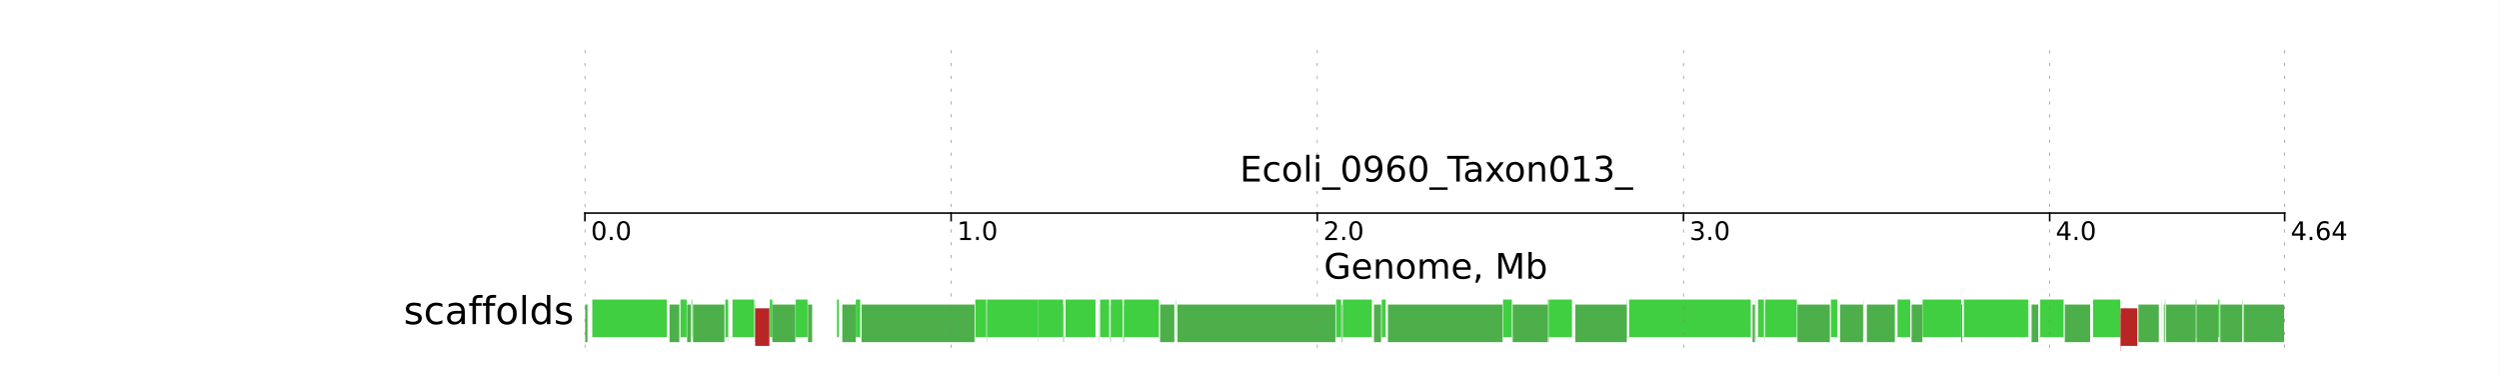
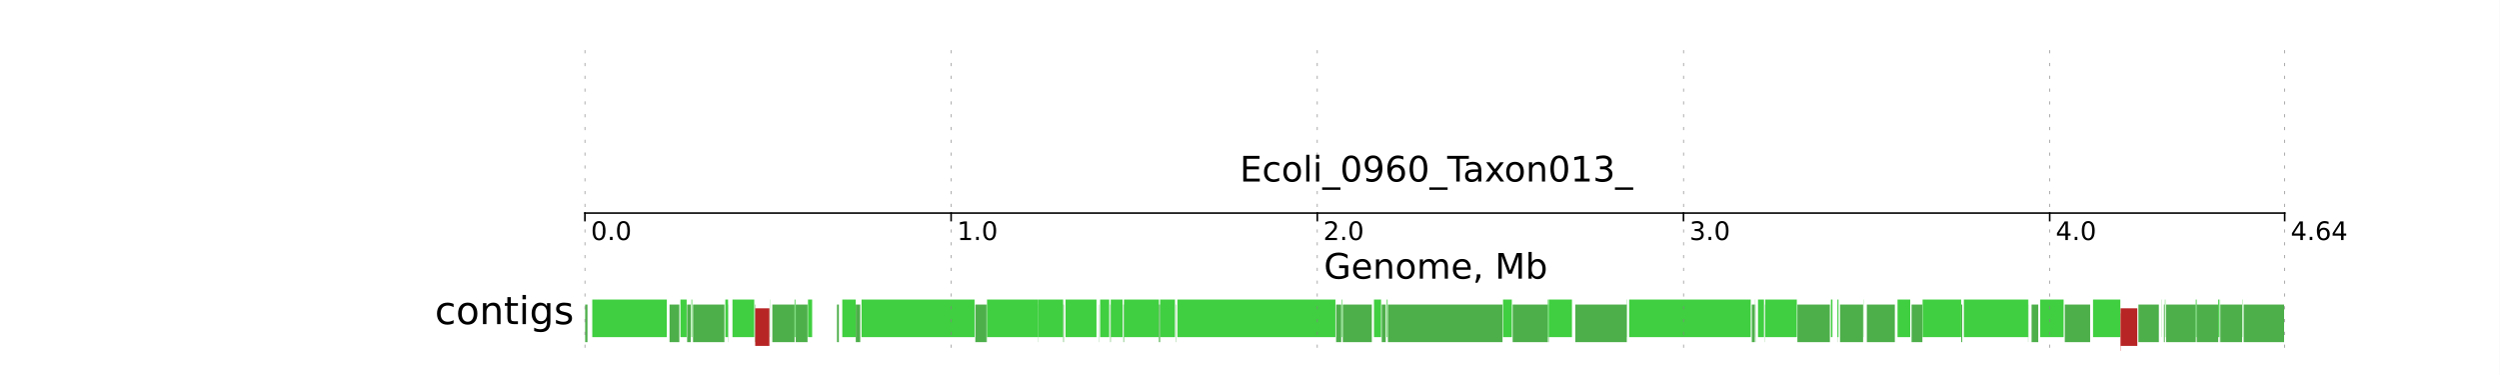
<svg xmlns="http://www.w3.org/2000/svg" xmlns:xlink="http://www.w3.org/1999/xlink" height="117pt" version="1.1" viewBox="0 0 781 117" width="781pt">
  <defs>
    <style type="text/css">
*{stroke-linecap:butt;stroke-linejoin:round;}
  </style>
  </defs>
  <g id="figure_1">
    <g id="patch_1">
      <path d=" M0 117.459 L781.2 117.459 L781.2 0 L0 0 z " style="fill:#ffffff;" />
    </g>
    <g id="axes_1">
      <g id="patch_2">
        <path clip-path="url(#p6a4ae4428d)" d=" M149.99 117.459 L720.266 117.459 L720.266 15.661 L149.99 15.661 z " style="fill:#ffffff;" />
      </g>
      <g id="patch_3">
        <path clip-path="url(#p6a4ae4428d)" d=" M182.884 106.888 L183.6 106.888 L183.6 95.142 L182.884 95.142 z " style="fill:#4daf4a;" />
      </g>
      <g id="patch_4">
        <path clip-path="url(#p6a4ae4428d)" d=" M185.103 105.321 L208.4 105.321 L208.4 93.576 L185.103 93.576 z " style="fill:#40cf40;" />
      </g>
      <g id="patch_5">
        <path clip-path="url(#p6a4ae4428d)" d=" M209.246 106.888 L212.302 106.888 L212.302 95.142 L209.246 95.142 z " style="fill:#4daf4a;" />
      </g>
      <g id="patch_6">
        <path clip-path="url(#p6a4ae4428d)" d=" M212.653 105.321 L214.592 105.321 L214.592 93.576 L212.653 93.576 z " style="fill:#40cf40;" />
      </g>
      <g id="patch_7">
        <path clip-path="url(#p6a4ae4428d)" d=" M214.746 106.888 L215.877 106.888 L215.877 95.142 L214.746 95.142 z " style="fill:#4daf4a;" />
      </g>
      <g id="patch_8">
        <path clip-path="url(#p6a4ae4428d)" d=" M216.091 105.321 L216.317 105.321 L216.317 93.576 L216.091 93.576 z " style="fill:#40cf40;" />
      </g>
      <g id="patch_9">
        <path clip-path="url(#p6a4ae4428d)" d=" M216.589 106.888 L226.395 106.888 L226.395 95.142 L216.589 95.142 z " style="fill:#4daf4a;" />
      </g>
      <g id="patch_10">
        <path clip-path="url(#p6a4ae4428d)" d=" M226.68 105.321 L227.542 105.321 L227.542 93.576 L226.68 93.576 z " style="fill:#40cf40;" />
      </g>
      <g id="patch_11">
        <path clip-path="url(#p6a4ae4428d)" d=" M227.542 106.888 L227.601 106.888 L227.601 95.142 L227.542 95.142 z " style="fill:#4daf4a;" />
      </g>
      <g id="patch_12">
        <path clip-path="url(#p6a4ae4428d)" d=" M228.919 105.321 L235.717 105.321 L235.717 93.576 L228.919 93.576 z " style="fill:#40cf40;" />
      </g>
      <g id="patch_13">
        <path clip-path="url(#p6a4ae4428d)" d=" M235.894 106.888 L236.018 106.888 L236.018 95.142 L235.894 95.142 z " style="fill:#4daf4a;" />
      </g>
      <g id="patch_14">
        <path clip-path="url(#p6a4ae4428d)" d=" M236.018 108.062 L240.453 108.062 L240.453 96.316 L236.018 96.316 z " style="fill:#b82525;" />
      </g>
      <g id="patch_15">
        <path clip-path="url(#p6a4ae4428d)" d=" M240.453 106.888 L240.467 106.888 L240.467 95.142 L240.453 95.142 z " style="fill:#4daf4a;" />
      </g>
      <g id="patch_16">
-         <path clip-path="url(#p6a4ae4428d)" d=" M240.592 105.321 L241.376 105.321 L241.376 93.576 L240.592 93.576 z " style="fill:#40cf40;" />
+         <path clip-path="url(#p6a4ae4428d)" d=" M240.721 105.321 L240.783 105.321 L240.783 93.576 L240.721 93.576 z " style="fill:#40cf40;" />
      </g>
      <g id="patch_17">
-         <path clip-path="url(#p6a4ae4428d)" d=" M241.376 106.888 L248.566 106.888 L248.566 95.142 L241.376 95.142 z " style="fill:#4daf4a;" />
+         <path clip-path="url(#p6a4ae4428d)" d=" M241.37 106.888 L248.32 106.888 L248.32 95.142 L241.37 95.142 z " style="fill:#4daf4a;" />
      </g>
      <g id="patch_18">
-         <path clip-path="url(#p6a4ae4428d)" d=" M248.684 105.321 L252.373 105.321 L252.373 93.576 L248.684 93.576 z " style="fill:#40cf40;" />
+         <path clip-path="url(#p6a4ae4428d)" d=" M248.32 105.321 L248.566 105.321 L248.566 93.576 L248.32 93.576 z " style="fill:#40cf40;" />
      </g>
      <g id="patch_19">
-         <path clip-path="url(#p6a4ae4428d)" d=" M252.521 106.888 L253.815 106.888 L253.815 95.142 L252.521 95.142 z " style="fill:#4daf4a;" />
+         <path clip-path="url(#p6a4ae4428d)" d=" M248.684 106.888 L252.373 106.888 L252.373 95.142 L248.684 95.142 z " style="fill:#4daf4a;" />
      </g>
      <g id="patch_20">
-         <path clip-path="url(#p6a4ae4428d)" d=" M261.576 105.321 L262.17 105.321 L262.17 93.576 L261.576 93.576 z " style="fill:#40cf40;" />
+         <path clip-path="url(#p6a4ae4428d)" d=" M252.521 105.321 L253.815 105.321 L253.815 93.576 L252.521 93.576 z " style="fill:#40cf40;" />
      </g>
      <g id="patch_21">
-         <path clip-path="url(#p6a4ae4428d)" d=" M263.236 106.888 L267.439 106.888 L267.439 95.142 L263.236 95.142 z " style="fill:#4daf4a;" />
+         <path clip-path="url(#p6a4ae4428d)" d=" M261.576 106.888 L262.17 106.888 L262.17 95.142 L261.576 95.142 z " style="fill:#4daf4a;" />
      </g>
      <g id="patch_22">
-         <path clip-path="url(#p6a4ae4428d)" d=" M267.452 105.321 L268.844 105.321 L268.844 93.576 L267.452 93.576 z " style="fill:#40cf40;" />
+         <path clip-path="url(#p6a4ae4428d)" d=" M263.236 105.321 L267.439 105.321 L267.439 93.576 L263.236 93.576 z " style="fill:#40cf40;" />
      </g>
      <g id="patch_23">
-         <path clip-path="url(#p6a4ae4428d)" d=" M269.254 106.888 L304.57 106.888 L304.57 95.142 L269.254 95.142 z " style="fill:#4daf4a;" />
+         <path clip-path="url(#p6a4ae4428d)" d=" M267.452 106.888 L268.844 106.888 L268.844 95.142 L267.452 95.142 z " style="fill:#4daf4a;" />
      </g>
      <g id="patch_24">
-         <path clip-path="url(#p6a4ae4428d)" d=" M304.817 105.321 L308.175 105.321 L308.175 93.576 L304.817 93.576 z " style="fill:#40cf40;" />
+         <path clip-path="url(#p6a4ae4428d)" d=" M269.254 105.321 L304.57 105.321 L304.57 93.576 L269.254 93.576 z " style="fill:#40cf40;" />
      </g>
      <g id="patch_25">
-         <path clip-path="url(#p6a4ae4428d)" d=" M308.175 106.888 L308.183 106.888 L308.183 95.142 L308.175 95.142 z " style="fill:#4daf4a;" />
+         <path clip-path="url(#p6a4ae4428d)" d=" M304.817 106.888 L308.298 106.888 L308.298 95.142 L304.817 95.142 z " style="fill:#4daf4a;" />
      </g>
      <g id="patch_26">
-         <path clip-path="url(#p6a4ae4428d)" d=" M308.244 105.321 L308.445 105.321 L308.445 93.576 L308.244 93.576 z " style="fill:#40cf40;" />
+         <path clip-path="url(#p6a4ae4428d)" d=" M308.359 105.321 L308.445 105.321 L308.445 93.576 L308.359 93.576 z " style="fill:#40cf40;" />
      </g>
      <g id="patch_27">
        <path clip-path="url(#p6a4ae4428d)" d=" M308.445 106.888 L308.52 106.888 L308.52 95.142 L308.445 95.142 z " style="fill:#4daf4a;" />
      </g>
      <g id="patch_28">
        <path clip-path="url(#p6a4ae4428d)" d=" M308.52 105.321 L324.294 105.321 L324.294 93.576 L308.52 93.576 z " style="fill:#40cf40;" />
      </g>
      <g id="patch_29">
        <path clip-path="url(#p6a4ae4428d)" d=" M324.294 106.888 L324.345 106.888 L324.345 95.142 L324.294 95.142 z " style="fill:#4daf4a;" />
      </g>
      <g id="patch_30">
        <path clip-path="url(#p6a4ae4428d)" d=" M324.345 105.321 L332.242 105.321 L332.242 93.576 L324.345 93.576 z " style="fill:#40cf40;" />
      </g>
      <g id="patch_31">
        <path clip-path="url(#p6a4ae4428d)" d=" M332.242 106.888 L332.336 106.888 L332.336 95.142 L332.242 95.142 z " style="fill:#4daf4a;" />
      </g>
      <g id="patch_32">
        <path clip-path="url(#p6a4ae4428d)" d=" M332.357 105.321 L332.399 105.321 L332.399 93.576 L332.357 93.576 z " style="fill:#40cf40;" />
      </g>
      <g id="patch_33">
        <path clip-path="url(#p6a4ae4428d)" d=" M332.399 106.888 L332.481 106.888 L332.481 95.142 L332.399 95.142 z " style="fill:#4daf4a;" />
      </g>
      <g id="patch_34">
-         <path clip-path="url(#p6a4ae4428d)" d=" M332.997 105.321 L342.378 105.321 L342.378 93.576 L332.997 93.576 z " style="fill:#40cf40;" />
+         <path clip-path="url(#p6a4ae4428d)" d=" M332.997 105.321 L342.678 105.321 L342.678 93.576 L332.997 93.576 z " style="fill:#40cf40;" />
      </g>
      <g id="patch_35">
        <path clip-path="url(#p6a4ae4428d)" d=" M343.334 106.888 L343.398 106.888 L343.398 95.142 L343.334 95.142 z " style="fill:#4daf4a;" />
      </g>
      <g id="patch_36">
        <path clip-path="url(#p6a4ae4428d)" d=" M343.822 105.321 L346.649 105.321 L346.649 93.576 L343.822 93.576 z " style="fill:#40cf40;" />
      </g>
      <g id="patch_37">
        <path clip-path="url(#p6a4ae4428d)" d=" M346.994 106.888 L347.147 106.888 L347.147 95.142 L346.994 95.142 z " style="fill:#4daf4a;" />
      </g>
      <g id="patch_38">
        <path clip-path="url(#p6a4ae4428d)" d=" M347.147 105.321 L350.826 105.321 L350.826 93.576 L347.147 93.576 z " style="fill:#40cf40;" />
      </g>
      <g id="patch_39">
        <path clip-path="url(#p6a4ae4428d)" d=" M351.084 106.888 L351.275 106.888 L351.275 95.142 L351.084 95.142 z " style="fill:#4daf4a;" />
      </g>
      <g id="patch_40">
        <path clip-path="url(#p6a4ae4428d)" d=" M351.276 105.321 L362.194 105.321 L362.194 93.576 L351.276 93.576 z " style="fill:#40cf40;" />
      </g>
      <g id="patch_41">
-         <path clip-path="url(#p6a4ae4428d)" d=" M362.552 106.888 L367.016 106.888 L367.016 95.142 L362.552 95.142 z " style="fill:#4daf4a;" />
+         <path clip-path="url(#p6a4ae4428d)" d=" M362.194 106.888 L362.558 106.888 L362.558 95.142 L362.194 95.142 z " style="fill:#4daf4a;" />
      </g>
      <g id="patch_42">
-         <path clip-path="url(#p6a4ae4428d)" d=" M367.516 105.321 L367.608 105.321 L367.608 93.576 L367.516 93.576 z " style="fill:#40cf40;" />
+         <path clip-path="url(#p6a4ae4428d)" d=" M362.558 105.321 L367.2 105.321 L367.2 93.576 L362.558 93.576 z " style="fill:#40cf40;" />
      </g>
      <g id="patch_43">
-         <path clip-path="url(#p6a4ae4428d)" d=" M367.971 106.888 L417.351 106.888 L417.351 95.142 L367.971 95.142 z " style="fill:#4daf4a;" />
+         <path clip-path="url(#p6a4ae4428d)" d=" M367.516 106.888 L367.608 106.888 L367.608 95.142 L367.516 95.142 z " style="fill:#4daf4a;" />
      </g>
      <g id="patch_44">
-         <path clip-path="url(#p6a4ae4428d)" d=" M417.574 105.321 L419.167 105.321 L419.167 93.576 L417.574 93.576 z " style="fill:#40cf40;" />
+         <path clip-path="url(#p6a4ae4428d)" d=" M367.971 105.321 L417.351 105.321 L417.351 93.576 L367.971 93.576 z " style="fill:#40cf40;" />
      </g>
      <g id="patch_45">
-         <path clip-path="url(#p6a4ae4428d)" d=" M419.338 106.888 L419.515 106.888 L419.515 95.142 L419.338 95.142 z " style="fill:#4daf4a;" />
+         <path clip-path="url(#p6a4ae4428d)" d=" M417.574 106.888 L419.167 106.888 L419.167 95.142 L417.574 95.142 z " style="fill:#4daf4a;" />
      </g>
      <g id="patch_46">
-         <path clip-path="url(#p6a4ae4428d)" d=" M419.659 105.321 L428.73 105.321 L428.73 93.576 L419.659 93.576 z " style="fill:#40cf40;" />
+         <path clip-path="url(#p6a4ae4428d)" d=" M419.338 105.321 L419.515 105.321 L419.515 93.576 L419.338 93.576 z " style="fill:#40cf40;" />
      </g>
      <g id="patch_47">
-         <path clip-path="url(#p6a4ae4428d)" d=" M429.409 106.888 L431.621 106.888 L431.621 95.142 L429.409 95.142 z " style="fill:#4daf4a;" />
+         <path clip-path="url(#p6a4ae4428d)" d=" M419.659 106.888 L428.73 106.888 L428.73 95.142 L419.659 95.142 z " style="fill:#4daf4a;" />
      </g>
      <g id="patch_48">
-         <path clip-path="url(#p6a4ae4428d)" d=" M431.827 105.321 L433.072 105.321 L433.072 93.576 L431.827 93.576 z " style="fill:#40cf40;" />
+         <path clip-path="url(#p6a4ae4428d)" d=" M429.409 105.321 L431.621 105.321 L431.621 93.576 L429.409 93.576 z " style="fill:#40cf40;" />
      </g>
      <g id="patch_49">
+         <path clip-path="url(#p6a4ae4428d)" d=" M431.827 106.888 L433.072 106.888 L433.072 95.142 L431.827 95.142 z " style="fill:#4daf4a;" />
+       </g>
+       <g id="patch_50">
+         <path clip-path="url(#p6a4ae4428d)" d=" M433.409 105.321 L433.653 105.321 L433.653 93.576 L433.409 93.576 z " style="fill:#40cf40;" />
+       </g>
+       <g id="patch_51">
        <path clip-path="url(#p6a4ae4428d)" d=" M433.761 106.888 L469.571 106.888 L469.571 95.142 L433.761 95.142 z " style="fill:#4daf4a;" />
      </g>
-       <g id="patch_50">
+       <g id="patch_52">
        <path clip-path="url(#p6a4ae4428d)" d=" M469.74 105.321 L472.484 105.321 L472.484 93.576 L469.74 93.576 z " style="fill:#40cf40;" />
      </g>
-       <g id="patch_51">
+       <g id="patch_53">
        <path clip-path="url(#p6a4ae4428d)" d=" M472.748 106.888 L483.747 106.888 L483.747 95.142 L472.748 95.142 z " style="fill:#4daf4a;" />
      </g>
-       <g id="patch_52">
-         <path clip-path="url(#p6a4ae4428d)" d=" M483.747 105.321 L483.89 105.321 L483.89 93.576 L483.747 93.576 z " style="fill:#40cf40;" />
-       </g>
-       <g id="patch_53">
+       <g id="patch_54">
+         <path clip-path="url(#p6a4ae4428d)" d=" M483.747 105.321 L483.914 105.321 L483.914 93.576 L483.747 93.576 z " style="fill:#40cf40;" />
+       </g>
+       <g id="patch_55">
        <path clip-path="url(#p6a4ae4428d)" d=" M483.915 106.888 L484.013 106.888 L484.013 95.142 L483.915 95.142 z " style="fill:#4daf4a;" />
      </g>
-       <g id="patch_54">
+       <g id="patch_56">
        <path clip-path="url(#p6a4ae4428d)" d=" M484.013 105.321 L491.277 105.321 L491.277 93.576 L484.013 93.576 z " style="fill:#40cf40;" />
      </g>
-       <g id="patch_55">
+       <g id="patch_57">
        <path clip-path="url(#p6a4ae4428d)" d=" M492.311 106.888 L508.361 106.888 L508.361 95.142 L492.311 95.142 z " style="fill:#4daf4a;" />
      </g>
-       <g id="patch_56">
+       <g id="patch_58">
        <path clip-path="url(#p6a4ae4428d)" d=" M508.361 105.321 L508.437 105.321 L508.437 93.576 L508.361 93.576 z " style="fill:#40cf40;" />
      </g>
-       <g id="patch_57">
+       <g id="patch_59">
        <path clip-path="url(#p6a4ae4428d)" d=" M508.519 106.888 L508.586 106.888 L508.586 95.142 L508.519 95.142 z " style="fill:#4daf4a;" />
      </g>
-       <g id="patch_58">
+       <g id="patch_60">
        <path clip-path="url(#p6a4ae4428d)" d=" M509.148 105.321 L547.151 105.321 L547.151 93.576 L509.148 93.576 z " style="fill:#40cf40;" />
      </g>
-       <g id="patch_59">
-         <path clip-path="url(#p6a4ae4428d)" d=" M547.725 106.888 L548.426 106.888 L548.426 95.142 L547.725 95.142 z " style="fill:#4daf4a;" />
-       </g>
-       <g id="patch_60">
+       <g id="patch_61">
+         <path clip-path="url(#p6a4ae4428d)" d=" M547.486 106.888 L548.426 106.888 L548.426 95.142 L547.486 95.142 z " style="fill:#4daf4a;" />
+       </g>
+       <g id="patch_62">
        <path clip-path="url(#p6a4ae4428d)" d=" M548.531 105.321 L548.59 105.321 L548.59 93.576 L548.531 93.576 z " style="fill:#40cf40;" />
      </g>
-       <g id="patch_61">
+       <g id="patch_63">
        <path clip-path="url(#p6a4ae4428d)" d=" M548.663 106.888 L548.721 106.888 L548.721 95.142 L548.663 95.142 z " style="fill:#4daf4a;" />
      </g>
-       <g id="patch_62">
+       <g id="patch_64">
        <path clip-path="url(#p6a4ae4428d)" d=" M549.424 105.321 L551.288 105.321 L551.288 93.576 L549.424 93.576 z " style="fill:#40cf40;" />
      </g>
-       <g id="patch_63">
+       <g id="patch_65">
        <path clip-path="url(#p6a4ae4428d)" d=" M551.566 106.888 L551.627 106.888 L551.627 95.142 L551.566 95.142 z " style="fill:#4daf4a;" />
      </g>
-       <g id="patch_64">
+       <g id="patch_66">
        <path clip-path="url(#p6a4ae4428d)" d=" M551.677 105.321 L561.551 105.321 L561.551 93.576 L551.677 93.576 z " style="fill:#40cf40;" />
      </g>
-       <g id="patch_65">
+       <g id="patch_67">
        <path clip-path="url(#p6a4ae4428d)" d=" M561.734 106.888 L571.884 106.888 L571.884 95.142 L561.734 95.142 z " style="fill:#4daf4a;" />
      </g>
-       <g id="patch_66">
-         <path clip-path="url(#p6a4ae4428d)" d=" M572.212 105.321 L574.241 105.321 L574.241 93.576 L572.212 93.576 z " style="fill:#40cf40;" />
-       </g>
-       <g id="patch_67">
+       <g id="patch_68">
+         <path clip-path="url(#p6a4ae4428d)" d=" M572.212 105.321 L572.692 105.321 L572.692 93.576 L572.212 93.576 z " style="fill:#40cf40;" />
+       </g>
+       <g id="patch_69">
+         <path clip-path="url(#p6a4ae4428d)" d=" M574.183 106.888 L574.241 106.888 L574.241 95.142 L574.183 95.142 z " style="fill:#4daf4a;" />
+       </g>
+       <g id="patch_70">
+         <path clip-path="url(#p6a4ae4428d)" d=" M574.241 105.321 L574.583 105.321 L574.583 93.576 L574.241 93.576 z " style="fill:#40cf40;" />
+       </g>
+       <g id="patch_71">
        <path clip-path="url(#p6a4ae4428d)" d=" M575.06 106.888 L582.271 106.888 L582.271 95.142 L575.06 95.142 z " style="fill:#4daf4a;" />
      </g>
-       <g id="patch_68">
+       <g id="patch_72">
        <path clip-path="url(#p6a4ae4428d)" d=" M582.476 105.321 L582.535 105.321 L582.535 93.576 L582.476 93.576 z " style="fill:#40cf40;" />
      </g>
-       <g id="patch_69">
+       <g id="patch_73">
        <path clip-path="url(#p6a4ae4428d)" d=" M583.436 106.888 L592.187 106.888 L592.187 95.142 L583.436 95.142 z " style="fill:#4daf4a;" />
      </g>
-       <g id="patch_70">
+       <g id="patch_74">
        <path clip-path="url(#p6a4ae4428d)" d=" M593.026 105.321 L596.994 105.321 L596.994 93.576 L593.026 93.576 z " style="fill:#40cf40;" />
      </g>
-       <g id="patch_71">
+       <g id="patch_75">
        <path clip-path="url(#p6a4ae4428d)" d=" M597.415 106.888 L600.797 106.888 L600.797 95.142 L597.415 95.142 z " style="fill:#4daf4a;" />
      </g>
-       <g id="patch_72">
+       <g id="patch_76">
        <path clip-path="url(#p6a4ae4428d)" d=" M600.863 105.321 L612.905 105.321 L612.905 93.576 L600.863 93.576 z " style="fill:#40cf40;" />
      </g>
-       <g id="patch_73">
+       <g id="patch_77">
        <path clip-path="url(#p6a4ae4428d)" d=" M612.939 106.888 L613.249 106.888 L613.249 95.142 L612.939 95.142 z " style="fill:#4daf4a;" />
      </g>
-       <g id="patch_74">
+       <g id="patch_78">
        <path clip-path="url(#p6a4ae4428d)" d=" M613.756 105.321 L633.832 105.321 L633.832 93.576 L613.756 93.576 z " style="fill:#40cf40;" />
      </g>
-       <g id="patch_75">
+       <g id="patch_79">
        <path clip-path="url(#p6a4ae4428d)" d=" M633.832 106.888 L633.888 106.888 L633.888 95.142 L633.832 95.142 z " style="fill:#4daf4a;" />
      </g>
-       <g id="patch_76">
+       <g id="patch_80">
        <path clip-path="url(#p6a4ae4428d)" d=" M633.958 105.321 L634.019 105.321 L634.019 93.576 L633.958 93.576 z " style="fill:#40cf40;" />
      </g>
-       <g id="patch_77">
+       <g id="patch_81">
        <path clip-path="url(#p6a4ae4428d)" d=" M634.92 106.888 L637.01 106.888 L637.01 95.142 L634.92 95.142 z " style="fill:#4daf4a;" />
      </g>
-       <g id="patch_78">
+       <g id="patch_82">
        <path clip-path="url(#p6a4ae4428d)" d=" M637.619 105.321 L644.935 105.321 L644.935 93.576 L637.619 93.576 z " style="fill:#40cf40;" />
      </g>
-       <g id="patch_79">
+       <g id="patch_83">
        <path clip-path="url(#p6a4ae4428d)" d=" M645.298 106.888 L653.22 106.888 L653.22 95.142 L645.298 95.142 z " style="fill:#4daf4a;" />
      </g>
-       <g id="patch_80">
+       <g id="patch_84">
        <path clip-path="url(#p6a4ae4428d)" d=" M654.124 105.321 L662.656 105.321 L662.656 93.576 L654.124 93.576 z " style="fill:#40cf40;" />
      </g>
-       <g id="patch_81">
+       <g id="patch_85">
        <path clip-path="url(#p6a4ae4428d)" d=" M662.657 109.628 L662.736 109.628 L662.736 97.882 L662.657 97.882 z " style="fill:#e41a1c;" />
      </g>
-       <g id="patch_82">
+       <g id="patch_86">
        <path clip-path="url(#p6a4ae4428d)" d=" M662.736 108.062 L667.96 108.062 L667.96 96.316 L662.736 96.316 z " style="fill:#b82525;" />
      </g>
-       <g id="patch_83">
+       <g id="patch_87">
        <path clip-path="url(#p6a4ae4428d)" d=" M668.308 106.888 L674.694 106.888 L674.694 95.142 L668.308 95.142 z " style="fill:#4daf4a;" />
      </g>
-       <g id="patch_84">
+       <g id="patch_88">
        <path clip-path="url(#p6a4ae4428d)" d=" M675.429 105.321 L675.492 105.321 L675.492 93.576 L675.429 93.576 z " style="fill:#40cf40;" />
      </g>
-       <g id="patch_85">
+       <g id="patch_89">
        <path clip-path="url(#p6a4ae4428d)" d=" M676.267 106.888 L676.521 106.888 L676.521 95.142 L676.267 95.142 z " style="fill:#4daf4a;" />
      </g>
-       <g id="patch_86">
+       <g id="patch_90">
        <path clip-path="url(#p6a4ae4428d)" d=" M676.521 105.321 L676.579 105.321 L676.579 93.576 L676.521 93.576 z " style="fill:#40cf40;" />
      </g>
-       <g id="patch_87">
+       <g id="patch_91">
        <path clip-path="url(#p6a4ae4428d)" d=" M676.579 106.888 L676.649 106.888 L676.649 95.142 L676.579 95.142 z " style="fill:#4daf4a;" />
      </g>
-       <g id="patch_88">
+       <g id="patch_92">
        <path clip-path="url(#p6a4ae4428d)" d=" M676.764 105.321 L676.838 105.321 L676.838 93.576 L676.764 93.576 z " style="fill:#40cf40;" />
      </g>
-       <g id="patch_89">
+       <g id="patch_93">
        <path clip-path="url(#p6a4ae4428d)" d=" M676.968 106.888 L686.234 106.888 L686.234 95.142 L676.968 95.142 z " style="fill:#4daf4a;" />
      </g>
-       <g id="patch_90">
-         <path clip-path="url(#p6a4ae4428d)" d=" M686.234 105.321 L686.45 105.321 L686.45 93.576 L686.234 93.576 z " style="fill:#40cf40;" />
-       </g>
-       <g id="patch_91">
-         <path clip-path="url(#p6a4ae4428d)" d=" M686.482 106.888 L693.259 106.888 L693.259 95.142 L686.482 95.142 z " style="fill:#4daf4a;" />
-       </g>
-       <g id="patch_92">
+       <g id="patch_94">
+         <path clip-path="url(#p6a4ae4428d)" d=" M686.234 105.321 L686.503 105.321 L686.503 93.576 L686.234 93.576 z " style="fill:#40cf40;" />
+       </g>
+       <g id="patch_95">
+         <path clip-path="url(#p6a4ae4428d)" d=" M686.512 106.888 L693.259 106.888 L693.259 95.142 L686.512 95.142 z " style="fill:#4daf4a;" />
+       </g>
+       <g id="patch_96">
        <path clip-path="url(#p6a4ae4428d)" d=" M693.259 105.321 L693.57 105.321 L693.57 93.576 L693.259 93.576 z " style="fill:#40cf40;" />
      </g>
-       <g id="patch_93">
+       <g id="patch_97">
        <path clip-path="url(#p6a4ae4428d)" d=" M693.701 106.888 L693.766 106.888 L693.766 95.142 L693.701 95.142 z " style="fill:#4daf4a;" />
      </g>
-       <g id="patch_94">
+       <g id="patch_98">
        <path clip-path="url(#p6a4ae4428d)" d=" M693.766 105.321 L693.86 105.321 L693.86 93.576 L693.766 93.576 z " style="fill:#40cf40;" />
      </g>
-       <g id="patch_95">
+       <g id="patch_99">
        <path clip-path="url(#p6a4ae4428d)" d=" M693.909 106.888 L700.714 106.888 L700.714 95.142 L693.909 95.142 z " style="fill:#4daf4a;" />
      </g>
-       <g id="patch_96">
+       <g id="patch_100">
        <path clip-path="url(#p6a4ae4428d)" d=" M700.862 105.321 L700.948 105.321 L700.948 93.576 L700.862 93.576 z " style="fill:#40cf40;" />
      </g>
-       <g id="patch_97">
+       <g id="patch_101">
        <path clip-path="url(#p6a4ae4428d)" d=" M701.196 106.888 L713.831 106.888 L713.831 95.142 L701.196 95.142 z " style="fill:#4daf4a;" />
      </g>
      <g id="line2d_1">
        <path clip-path="url(#p6a4ae4428d)" d=" M182.801 66.56 L714.017 66.56" style="fill:none;stroke:#000000;stroke-linecap:square;stroke-width:0.5;" />
      </g>
      <g id="line2d_2">
        <path clip-path="url(#p6a4ae4428d)" d=" M182.801 15.661 L182.801 109.628" style="fill:none;stroke:#808080;stroke-dasharray:1,3;stroke-dashoffset:0.0;stroke-width:0.2;" />
      </g>
      <g id="line2d_3">
        <path clip-path="url(#p6a4ae4428d)" d=" M182.801 66.56 L182.801 68.909" style="fill:none;stroke:#000000;stroke-linecap:square;stroke-width:0.5;" />
      </g>
      <g id="line2d_4">
        <path clip-path="url(#p6a4ae4428d)" d=" M297.246 15.661 L297.246 109.628" style="fill:none;stroke:#808080;stroke-dasharray:1,3;stroke-dashoffset:0.0;stroke-width:0.2;" />
      </g>
      <g id="line2d_5">
        <path clip-path="url(#p6a4ae4428d)" d=" M297.246 66.56 L297.246 68.909" style="fill:none;stroke:#000000;stroke-linecap:square;stroke-width:0.5;" />
      </g>
      <g id="line2d_6">
        <path clip-path="url(#p6a4ae4428d)" d=" M411.692 15.661 L411.692 109.628" style="fill:none;stroke:#808080;stroke-dasharray:1,3;stroke-dashoffset:0.0;stroke-width:0.2;" />
      </g>
      <g id="line2d_7">
        <path clip-path="url(#p6a4ae4428d)" d=" M411.692 66.56 L411.692 68.909" style="fill:none;stroke:#000000;stroke-linecap:square;stroke-width:0.5;" />
      </g>
      <g id="line2d_8">
        <path clip-path="url(#p6a4ae4428d)" d=" M526.137 15.661 L526.137 109.628" style="fill:none;stroke:#808080;stroke-dasharray:1,3;stroke-dashoffset:0.0;stroke-width:0.2;" />
      </g>
      <g id="line2d_9">
        <path clip-path="url(#p6a4ae4428d)" d=" M526.137 66.56 L526.137 68.909" style="fill:none;stroke:#000000;stroke-linecap:square;stroke-width:0.5;" />
      </g>
      <g id="line2d_10">
        <path clip-path="url(#p6a4ae4428d)" d=" M640.583 15.661 L640.583 109.628" style="fill:none;stroke:#808080;stroke-dasharray:1,3;stroke-dashoffset:0.0;stroke-width:0.2;" />
      </g>
      <g id="line2d_11">
        <path clip-path="url(#p6a4ae4428d)" d=" M640.583 66.56 L640.583 68.909" style="fill:none;stroke:#000000;stroke-linecap:square;stroke-width:0.5;" />
      </g>
      <g id="line2d_12">
        <path clip-path="url(#p6a4ae4428d)" d=" M714.017 15.661 L714.017 109.628" style="fill:none;stroke:#808080;stroke-dasharray:1,3;stroke-dashoffset:0.0;stroke-width:0.2;" />
      </g>
      <g id="line2d_13">
        <path clip-path="url(#p6a4ae4428d)" d=" M714.017 66.56 L714.017 68.909" style="fill:none;stroke:#000000;stroke-linecap:square;stroke-width:0.5;" />
      </g>
      <g id="text_1">
        <defs>
          <path d=" M31.781 66.406 Q24.172 66.406 20.328 58.906 Q16.5 51.422 16.5 36.375 Q16.5 21.391 20.328 13.891 Q24.172 6.391 31.781 6.391 Q39.453 6.391 43.281 13.891 Q47.125 21.391 47.125 36.375 Q47.125 51.422 43.281 58.906 Q39.453 66.406 31.781 66.406 M31.781 74.219 Q44.047 74.219 50.516 64.516 Q56.984 54.828 56.984 36.375 Q56.984 17.969 50.516 8.266 Q44.047 -1.422 31.781 -1.422 Q19.531 -1.422 13.062 8.266 Q6.594 17.969 6.594 36.375 Q6.594 54.828 13.062 64.516 Q19.531 74.219 31.781 74.219" id="DejaVuSans-30" />
          <path d=" M10.688 12.406 L21 12.406 L21 0 L10.688 0 z " id="DejaVuSans-2e" />
        </defs>
        <g transform="translate(184.6757 74.98793)scale(0.08 -0.08)">
          <use xlink:href="#DejaVuSans-30" />
          <use x="63.623" xlink:href="#DejaVuSans-2e" />
          <use x="95.41" xlink:href="#DejaVuSans-30" />
        </g>
      </g>
      <g id="text_2">
        <defs>
          <path d=" M12.406 8.297 L28.516 8.297 L28.516 63.922 L10.984 60.406 L10.984 69.391 L28.422 72.906 L38.281 72.906 L38.281 8.297 L54.391 8.297 L54.391 0 L12.406 0 z " id="DejaVuSans-31" />
        </defs>
        <g transform="translate(299.1211 74.98793)scale(0.08 -0.08)">
          <use xlink:href="#DejaVuSans-31" />
          <use x="63.623" xlink:href="#DejaVuSans-2e" />
          <use x="95.41" xlink:href="#DejaVuSans-30" />
        </g>
      </g>
      <g id="text_3">
        <defs>
          <path d=" M19.188 8.297 L53.609 8.297 L53.609 0 L7.328 0 L7.328 8.297 Q12.938 14.109 22.625 23.891 Q32.328 33.688 34.812 36.531 Q39.547 41.844 41.422 45.531 Q43.312 49.219 43.312 52.781 Q43.312 58.594 39.234 62.25 Q35.156 65.922 28.609 65.922 Q23.969 65.922 18.812 64.312 Q13.672 62.703 7.812 59.422 L7.812 69.391 Q13.766 71.781 18.938 73 Q24.125 74.219 28.422 74.219 Q39.75 74.219 46.484 68.547 Q53.219 62.891 53.219 53.422 Q53.219 48.922 51.531 44.891 Q49.859 40.875 45.406 35.406 Q44.188 33.984 37.641 27.219 Q31.109 20.453 19.188 8.297" id="DejaVuSans-32" />
        </defs>
        <g transform="translate(413.5666 74.98793)scale(0.08 -0.08)">
          <use xlink:href="#DejaVuSans-32" />
          <use x="63.623" xlink:href="#DejaVuSans-2e" />
          <use x="95.41" xlink:href="#DejaVuSans-30" />
        </g>
      </g>
      <g id="text_4">
        <defs>
          <path d=" M40.578 39.312 Q47.656 37.797 51.625 33 Q55.609 28.219 55.609 21.188 Q55.609 10.406 48.188 4.484 Q40.766 -1.422 27.094 -1.422 Q22.516 -1.422 17.656 -0.516 Q12.797 0.391 7.625 2.203 L7.625 11.719 Q11.719 9.328 16.594 8.109 Q21.484 6.891 26.812 6.891 Q36.078 6.891 40.938 10.547 Q45.797 14.203 45.797 21.188 Q45.797 27.641 41.281 31.266 Q36.766 34.906 28.719 34.906 L20.219 34.906 L20.219 43.016 L29.109 43.016 Q36.375 43.016 40.234 45.922 Q44.094 48.828 44.094 54.297 Q44.094 59.906 40.109 62.906 Q36.141 65.922 28.719 65.922 Q24.656 65.922 20.016 65.031 Q15.375 64.156 9.812 62.312 L9.812 71.094 Q15.438 72.656 20.344 73.438 Q25.25 74.219 29.594 74.219 Q40.828 74.219 47.359 69.109 Q53.906 64.016 53.906 55.328 Q53.906 49.266 50.438 45.094 Q46.969 40.922 40.578 39.312" id="DejaVuSans-33" />
        </defs>
        <g transform="translate(528.0121 74.98793)scale(0.08 -0.08)">
          <use xlink:href="#DejaVuSans-33" />
          <use x="63.623" xlink:href="#DejaVuSans-2e" />
          <use x="95.41" xlink:href="#DejaVuSans-30" />
        </g>
      </g>
      <g id="text_5">
        <defs>
          <path d=" M37.797 64.312 L12.891 25.391 L37.797 25.391 z  M35.203 72.906 L47.609 72.906 L47.609 25.391 L58.016 25.391 L58.016 17.188 L47.609 17.188 L47.609 0 L37.797 0 L37.797 17.188 L4.891 17.188 L4.891 26.703 z " id="DejaVuSans-34" />
        </defs>
        <g transform="translate(642.4575 74.98793)scale(0.08 -0.08)">
          <use xlink:href="#DejaVuSans-34" />
          <use x="63.623" xlink:href="#DejaVuSans-2e" />
          <use x="95.41" xlink:href="#DejaVuSans-30" />
        </g>
      </g>
      <g id="text_6">
        <defs>
          <path d=" M33.016 40.375 Q26.375 40.375 22.484 35.828 Q18.609 31.297 18.609 23.391 Q18.609 15.531 22.484 10.953 Q26.375 6.391 33.016 6.391 Q39.656 6.391 43.531 10.953 Q47.406 15.531 47.406 23.391 Q47.406 31.297 43.531 35.828 Q39.656 40.375 33.016 40.375 M52.594 71.297 L52.594 62.312 Q48.875 64.062 45.094 64.984 Q41.312 65.922 37.594 65.922 Q27.828 65.922 22.672 59.328 Q17.531 52.734 16.797 39.406 Q19.672 43.656 24.016 45.922 Q28.375 48.188 33.594 48.188 Q44.578 48.188 50.953 41.516 Q57.328 34.859 57.328 23.391 Q57.328 12.156 50.688 5.359 Q44.047 -1.422 33.016 -1.422 Q20.359 -1.422 13.672 8.266 Q6.984 17.969 6.984 36.375 Q6.984 53.656 15.188 63.938 Q23.391 74.219 37.203 74.219 Q40.922 74.219 44.703 73.484 Q48.484 72.75 52.594 71.297" id="DejaVuSans-36" />
        </defs>
        <g transform="translate(715.8917 74.98793)scale(0.08 -0.08)">
          <use xlink:href="#DejaVuSans-34" />
          <use x="63.623" xlink:href="#DejaVuSans-2e" />
          <use x="95.41" xlink:href="#DejaVuSans-36" />
          <use x="159.033" xlink:href="#DejaVuSans-34" />
        </g>
      </g>
      <g id="text_7">
        <defs>
          <path d=" M30.609 48.391 Q23.391 48.391 19.188 42.75 Q14.984 37.109 14.984 27.297 Q14.984 17.484 19.156 11.844 Q23.344 6.203 30.609 6.203 Q37.797 6.203 41.984 11.859 Q46.188 17.531 46.188 27.297 Q46.188 37.016 41.984 42.703 Q37.797 48.391 30.609 48.391 M30.609 56 Q42.328 56 49.016 48.375 Q55.719 40.766 55.719 27.297 Q55.719 13.875 49.016 6.219 Q42.328 -1.422 30.609 -1.422 Q18.844 -1.422 12.172 6.219 Q5.516 13.875 5.516 27.297 Q5.516 40.766 12.172 48.375 Q18.844 56 30.609 56" id="DejaVuSans-6f" />
          <path d=" M54.891 33.016 L54.891 0 L45.906 0 L45.906 32.719 Q45.906 40.484 42.875 44.328 Q39.844 48.188 33.797 48.188 Q26.516 48.188 22.312 43.547 Q18.109 38.922 18.109 30.906 L18.109 0 L9.078 0 L9.078 54.688 L18.109 54.688 L18.109 46.188 Q21.344 51.125 25.703 53.562 Q30.078 56 35.797 56 Q45.219 56 50.047 50.172 Q54.891 44.344 54.891 33.016" id="DejaVuSans-6e" />
          <path d=" M50.984 -16.609 L50.984 -23.578 L-0.984 -23.578 L-0.984 -16.609 z " id="DejaVuSans-5f" />
          <path d=" M9.422 75.984 L18.406 75.984 L18.406 0 L9.422 0 z " id="DejaVuSans-6c" />
          <path d=" M9.812 72.906 L55.906 72.906 L55.906 64.594 L19.672 64.594 L19.672 43.016 L54.391 43.016 L54.391 34.719 L19.672 34.719 L19.672 8.297 L56.781 8.297 L56.781 0 L9.812 0 z " id="DejaVuSans-45" />
          <path d=" M54.891 54.688 L35.109 28.078 L55.906 0 L45.312 0 L29.391 21.484 L13.484 0 L2.875 0 L24.125 28.609 L4.688 54.688 L15.281 54.688 L29.781 35.203 L44.281 54.688 z " id="DejaVuSans-78" />
          <path d=" M9.422 54.688 L18.406 54.688 L18.406 0 L9.422 0 z  M9.422 75.984 L18.406 75.984 L18.406 64.594 L9.422 64.594 z " id="DejaVuSans-69" />
          <path d=" M10.984 1.516 L10.984 10.5 Q14.703 8.734 18.5 7.812 Q22.312 6.891 25.984 6.891 Q35.75 6.891 40.891 13.453 Q46.047 20.016 46.781 33.406 Q43.953 29.203 39.594 26.953 Q35.25 24.703 29.984 24.703 Q19.047 24.703 12.672 31.312 Q6.297 37.938 6.297 49.422 Q6.297 60.641 12.938 67.422 Q19.578 74.219 30.609 74.219 Q43.266 74.219 49.922 64.516 Q56.594 54.828 56.594 36.375 Q56.594 19.141 48.406 8.859 Q40.234 -1.422 26.422 -1.422 Q22.703 -1.422 18.891 -0.688 Q15.094 0.047 10.984 1.516 M30.609 32.422 Q37.25 32.422 41.125 36.953 Q45.016 41.5 45.016 49.422 Q45.016 57.281 41.125 61.844 Q37.25 66.406 30.609 66.406 Q23.969 66.406 20.094 61.844 Q16.219 57.281 16.219 49.422 Q16.219 41.5 20.094 36.953 Q23.969 32.422 30.609 32.422" id="DejaVuSans-39" />
          <path d=" M34.281 27.484 Q23.391 27.484 19.188 25 Q14.984 22.516 14.984 16.5 Q14.984 11.719 18.141 8.906 Q21.297 6.109 26.703 6.109 Q34.188 6.109 38.703 11.406 Q43.219 16.703 43.219 25.484 L43.219 27.484 z  M52.203 31.203 L52.203 0 L43.219 0 L43.219 8.297 Q40.141 3.328 35.547 0.953 Q30.953 -1.422 24.312 -1.422 Q15.922 -1.422 10.953 3.297 Q6 8.016 6 15.922 Q6 25.141 12.172 29.828 Q18.359 34.516 30.609 34.516 L43.219 34.516 L43.219 35.406 Q43.219 41.609 39.141 45 Q35.062 48.391 27.688 48.391 Q23 48.391 18.547 47.266 Q14.109 46.141 10.016 43.891 L10.016 52.203 Q14.938 54.109 19.578 55.047 Q24.219 56 28.609 56 Q40.484 56 46.344 49.844 Q52.203 43.703 52.203 31.203" id="DejaVuSans-61" />
          <path d=" M48.781 52.594 L48.781 44.188 Q44.969 46.297 41.141 47.344 Q37.312 48.391 33.406 48.391 Q24.656 48.391 19.812 42.844 Q14.984 37.312 14.984 27.297 Q14.984 17.281 19.812 11.734 Q24.656 6.203 33.406 6.203 Q37.312 6.203 41.141 7.25 Q44.969 8.297 48.781 10.406 L48.781 2.094 Q45.016 0.344 40.984 -0.531 Q36.969 -1.422 32.422 -1.422 Q20.062 -1.422 12.781 6.344 Q5.516 14.109 5.516 27.297 Q5.516 40.672 12.859 48.328 Q20.219 56 33.016 56 Q37.156 56 41.109 55.141 Q45.062 54.297 48.781 52.594" id="DejaVuSans-63" />
          <path d=" M-0.297 72.906 L61.375 72.906 L61.375 64.594 L35.5 64.594 L35.5 0 L25.594 0 L25.594 64.594 L-0.297 64.594 z " id="DejaVuSans-54" />
        </defs>
        <g transform="translate(387.4714 56.71216)scale(0.11 -0.11)">
          <use xlink:href="#DejaVuSans-45" />
          <use x="63.184" xlink:href="#DejaVuSans-63" />
          <use x="118.164" xlink:href="#DejaVuSans-6f" />
          <use x="179.346" xlink:href="#DejaVuSans-6c" />
          <use x="207.129" xlink:href="#DejaVuSans-69" />
          <use x="234.912" xlink:href="#DejaVuSans-5f" />
          <use x="284.912" xlink:href="#DejaVuSans-30" />
          <use x="348.535" xlink:href="#DejaVuSans-39" />
          <use x="412.158" xlink:href="#DejaVuSans-36" />
          <use x="475.781" xlink:href="#DejaVuSans-30" />
          <use x="539.404" xlink:href="#DejaVuSans-5f" />
          <use x="589.404" xlink:href="#DejaVuSans-54" />
          <use x="633.988" xlink:href="#DejaVuSans-61" />
          <use x="695.268" xlink:href="#DejaVuSans-78" />
          <use x="751.322" xlink:href="#DejaVuSans-6f" />
          <use x="812.504" xlink:href="#DejaVuSans-6e" />
          <use x="875.883" xlink:href="#DejaVuSans-30" />
          <use x="939.506" xlink:href="#DejaVuSans-31" />
          <use x="1003.129" xlink:href="#DejaVuSans-33" />
          <use x="1066.752" xlink:href="#DejaVuSans-5f" />
        </g>
      </g>
      <g id="text_8">
        <defs>
          <path d=" M9.812 72.906 L24.516 72.906 L43.109 23.297 L61.812 72.906 L76.516 72.906 L76.516 0 L66.891 0 L66.891 64.016 L48.094 14.016 L38.188 14.016 L19.391 64.016 L19.391 0 L9.812 0 z " id="DejaVuSans-4d" />
          <path d=" M11.719 12.406 L22.016 12.406 L22.016 4 L14.016 -11.625 L7.719 -11.625 L11.719 4 z " id="DejaVuSans-2c" />
          <path d=" M52 44.188 Q55.375 50.25 60.062 53.125 Q64.75 56 71.094 56 Q79.641 56 84.281 50.016 Q88.922 44.047 88.922 33.016 L88.922 0 L79.891 0 L79.891 32.719 Q79.891 40.578 77.094 44.375 Q74.312 48.188 68.609 48.188 Q61.625 48.188 57.562 43.547 Q53.516 38.922 53.516 30.906 L53.516 0 L44.484 0 L44.484 32.719 Q44.484 40.625 41.703 44.406 Q38.922 48.188 33.109 48.188 Q26.219 48.188 22.156 43.531 Q18.109 38.875 18.109 30.906 L18.109 0 L9.078 0 L9.078 54.688 L18.109 54.688 L18.109 46.188 Q21.188 51.219 25.484 53.609 Q29.781 56 35.688 56 Q41.656 56 45.828 52.969 Q50 49.953 52 44.188" id="DejaVuSans-6d" />
          <path id="DejaVuSans-20" />
          <path d=" M59.516 10.406 L59.516 29.984 L43.406 29.984 L43.406 38.094 L69.281 38.094 L69.281 6.781 Q63.578 2.734 56.688 0.656 Q49.812 -1.422 42 -1.422 Q24.906 -1.422 15.25 8.562 Q5.609 18.562 5.609 36.375 Q5.609 54.25 15.25 64.234 Q24.906 74.219 42 74.219 Q49.125 74.219 55.547 72.453 Q61.969 70.703 67.391 67.281 L67.391 56.781 Q61.922 61.422 55.766 63.766 Q49.609 66.109 42.828 66.109 Q29.438 66.109 22.719 58.641 Q16.016 51.172 16.016 36.375 Q16.016 21.625 22.719 14.156 Q29.438 6.688 42.828 6.688 Q48.047 6.688 52.141 7.594 Q56.25 8.5 59.516 10.406" id="DejaVuSans-47" />
          <path d=" M56.203 29.594 L56.203 25.203 L14.891 25.203 Q15.484 15.922 20.484 11.062 Q25.484 6.203 34.422 6.203 Q39.594 6.203 44.453 7.469 Q49.312 8.734 54.109 11.281 L54.109 2.781 Q49.266 0.734 44.188 -0.344 Q39.109 -1.422 33.891 -1.422 Q20.797 -1.422 13.156 6.188 Q5.516 13.812 5.516 26.812 Q5.516 40.234 12.766 48.109 Q20.016 56 32.328 56 Q43.359 56 49.781 48.891 Q56.203 41.797 56.203 29.594 M47.219 32.234 Q47.125 39.594 43.094 43.984 Q39.062 48.391 32.422 48.391 Q24.906 48.391 20.391 44.141 Q15.875 39.891 15.188 32.172 z " id="DejaVuSans-65" />
          <path d=" M48.688 27.297 Q48.688 37.203 44.609 42.844 Q40.531 48.484 33.406 48.484 Q26.266 48.484 22.188 42.844 Q18.109 37.203 18.109 27.297 Q18.109 17.391 22.188 11.75 Q26.266 6.109 33.406 6.109 Q40.531 6.109 44.609 11.75 Q48.688 17.391 48.688 27.297 M18.109 46.391 Q20.953 51.266 25.266 53.625 Q29.594 56 35.594 56 Q45.562 56 51.781 48.094 Q58.016 40.188 58.016 27.297 Q58.016 14.406 51.781 6.484 Q45.562 -1.422 35.594 -1.422 Q29.594 -1.422 25.266 0.953 Q20.953 3.328 18.109 8.203 L18.109 0 L9.078 0 L9.078 75.984 L18.109 75.984 z " id="DejaVuSans-62" />
        </defs>
        <g transform="translate(413.7382 87.05569)scale(0.11 -0.11)">
          <use xlink:href="#DejaVuSans-47" />
          <use x="77.49" xlink:href="#DejaVuSans-65" />
          <use x="139.014" xlink:href="#DejaVuSans-6e" />
          <use x="202.393" xlink:href="#DejaVuSans-6f" />
          <use x="263.574" xlink:href="#DejaVuSans-6d" />
          <use x="360.986" xlink:href="#DejaVuSans-65" />
          <use x="422.51" xlink:href="#DejaVuSans-2c" />
          <use x="454.297" xlink:href="#DejaVuSans-20" />
          <use x="486.084" xlink:href="#DejaVuSans-4d" />
          <use x="572.363" xlink:href="#DejaVuSans-62" />
        </g>
      </g>
      <g id="text_9">
        <defs>
-           <path d=" M37.109 75.984 L37.109 68.5 L28.516 68.5 Q23.688 68.5 21.797 66.547 Q19.922 64.594 19.922 59.516 L19.922 54.688 L34.719 54.688 L34.719 47.703 L19.922 47.703 L19.922 0 L10.891 0 L10.891 47.703 L2.297 47.703 L2.297 54.688 L10.891 54.688 L10.891 58.5 Q10.891 67.625 15.141 71.797 Q19.391 75.984 28.609 75.984 z " id="DejaVuSans-66" />
-           <path d=" M45.406 46.391 L45.406 75.984 L54.391 75.984 L54.391 0 L45.406 0 L45.406 8.203 Q42.578 3.328 38.25 0.953 Q33.938 -1.422 27.875 -1.422 Q17.969 -1.422 11.734 6.484 Q5.516 14.406 5.516 27.297 Q5.516 40.188 11.734 48.094 Q17.969 56 27.875 56 Q33.938 56 38.25 53.625 Q42.578 51.266 45.406 46.391 M14.797 27.297 Q14.797 17.391 18.875 11.75 Q22.953 6.109 30.078 6.109 Q37.203 6.109 41.297 11.75 Q45.406 17.391 45.406 27.297 Q45.406 37.203 41.297 42.844 Q37.203 48.484 30.078 48.484 Q22.953 48.484 18.875 42.844 Q14.797 37.203 14.797 27.297" id="DejaVuSans-64" />
+           <path d=" M18.312 70.219 L18.312 54.688 L36.812 54.688 L36.812 47.703 L18.312 47.703 L18.312 18.016 Q18.312 11.328 20.141 9.422 Q21.969 7.516 27.594 7.516 L36.812 7.516 L36.812 0 L27.594 0 Q17.188 0 13.234 3.875 Q9.281 7.766 9.281 18.016 L9.281 47.703 L2.688 47.703 L2.688 54.688 L9.281 54.688 L9.281 70.219 z " id="DejaVuSans-74" />
          <path d=" M44.281 53.078 L44.281 44.578 Q40.484 46.531 36.375 47.5 Q32.281 48.484 27.875 48.484 Q21.188 48.484 17.844 46.438 Q14.5 44.391 14.5 40.281 Q14.5 37.156 16.891 35.375 Q19.281 33.594 26.516 31.984 L29.594 31.297 Q39.156 29.25 43.188 25.516 Q47.219 21.781 47.219 15.094 Q47.219 7.469 41.188 3.016 Q35.156 -1.422 24.609 -1.422 Q20.219 -1.422 15.453 -0.562 Q10.688 0.297 5.422 2 L5.422 11.281 Q10.406 8.688 15.234 7.391 Q20.062 6.109 24.812 6.109 Q31.156 6.109 34.562 8.281 Q37.984 10.453 37.984 14.406 Q37.984 18.062 35.516 20.016 Q33.062 21.969 24.703 23.781 L21.578 24.516 Q13.234 26.266 9.516 29.906 Q5.812 33.547 5.812 39.891 Q5.812 47.609 11.281 51.797 Q16.75 56 26.812 56 Q31.781 56 36.172 55.266 Q40.578 54.547 44.281 53.078" id="DejaVuSans-73" />
-         </defs>
-         <g transform="translate(126.1517 101.2597)scale(0.12 -0.12)">
-           <use xlink:href="#DejaVuSans-73" />
-           <use x="52.1" xlink:href="#DejaVuSans-63" />
-           <use x="107.08" xlink:href="#DejaVuSans-61" />
-           <use x="168.359" xlink:href="#DejaVuSans-66" />
-           <use x="203.564" xlink:href="#DejaVuSans-66" />
-           <use x="238.77" xlink:href="#DejaVuSans-6f" />
-           <use x="299.951" xlink:href="#DejaVuSans-6c" />
-           <use x="327.734" xlink:href="#DejaVuSans-64" />
-           <use x="391.211" xlink:href="#DejaVuSans-73" />
+           <path d=" M45.406 27.984 Q45.406 37.75 41.375 43.109 Q37.359 48.484 30.078 48.484 Q22.859 48.484 18.828 43.109 Q14.797 37.75 14.797 27.984 Q14.797 18.266 18.828 12.891 Q22.859 7.516 30.078 7.516 Q37.359 7.516 41.375 12.891 Q45.406 18.266 45.406 27.984 M54.391 6.781 Q54.391 -7.172 48.188 -13.984 Q42 -20.797 29.203 -20.797 Q24.469 -20.797 20.266 -20.094 Q16.062 -19.391 12.109 -17.922 L12.109 -9.188 Q16.062 -11.328 19.922 -12.344 Q23.781 -13.375 27.781 -13.375 Q36.625 -13.375 41.016 -8.766 Q45.406 -4.156 45.406 5.172 L45.406 9.625 Q42.625 4.781 38.281 2.391 Q33.938 0 27.875 0 Q17.828 0 11.672 7.656 Q5.516 15.328 5.516 27.984 Q5.516 40.672 11.672 48.328 Q17.828 56 27.875 56 Q33.938 56 38.281 53.609 Q42.625 51.219 45.406 46.391 L45.406 54.688 L54.391 54.688 z " id="DejaVuSans-67" />
+         </defs>
+         <g transform="translate(135.9074 101.2597)scale(0.12 -0.12)">
+           <use xlink:href="#DejaVuSans-63" />
+           <use x="54.98" xlink:href="#DejaVuSans-6f" />
+           <use x="116.162" xlink:href="#DejaVuSans-6e" />
+           <use x="179.541" xlink:href="#DejaVuSans-74" />
+           <use x="218.75" xlink:href="#DejaVuSans-69" />
+           <use x="246.533" xlink:href="#DejaVuSans-67" />
+           <use x="310.01" xlink:href="#DejaVuSans-73" />
        </g>
      </g>
    </g>
  </g>
  <defs>
    <clipPath id="p6a4ae4428d">
      <rect height="117.459" width="781.2" x="0.0" y="0.0" />
    </clipPath>
  </defs>
</svg>
